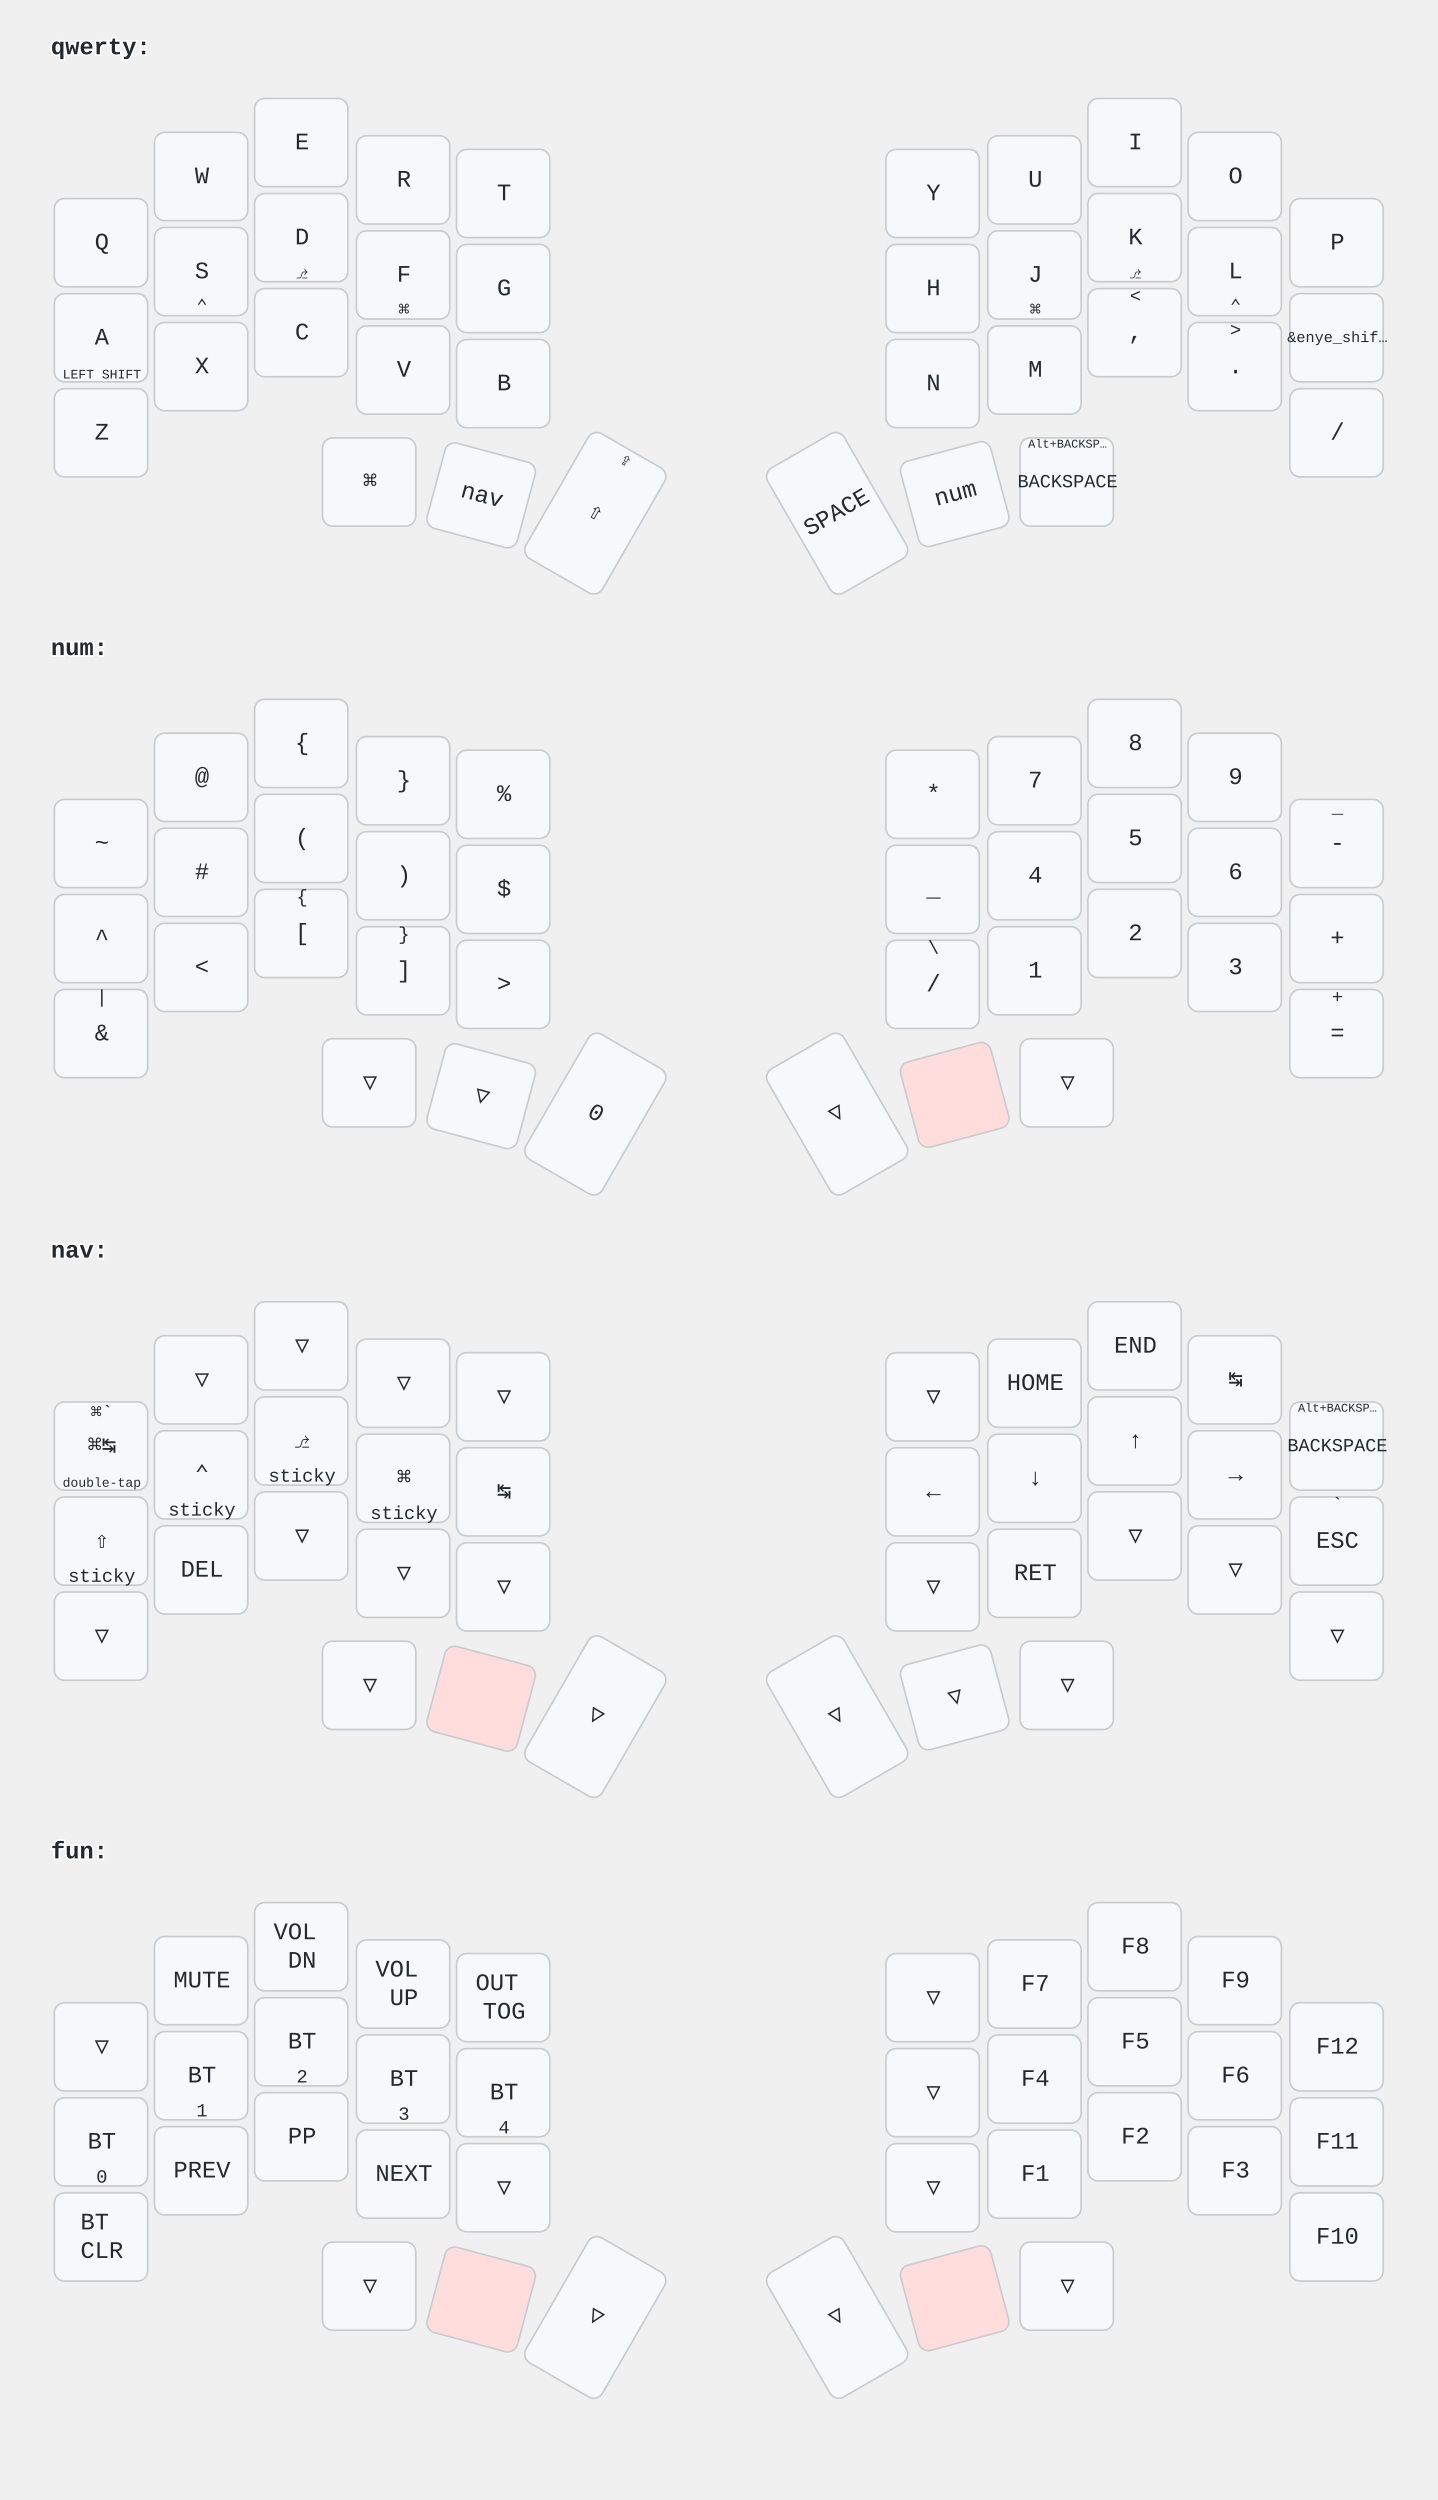
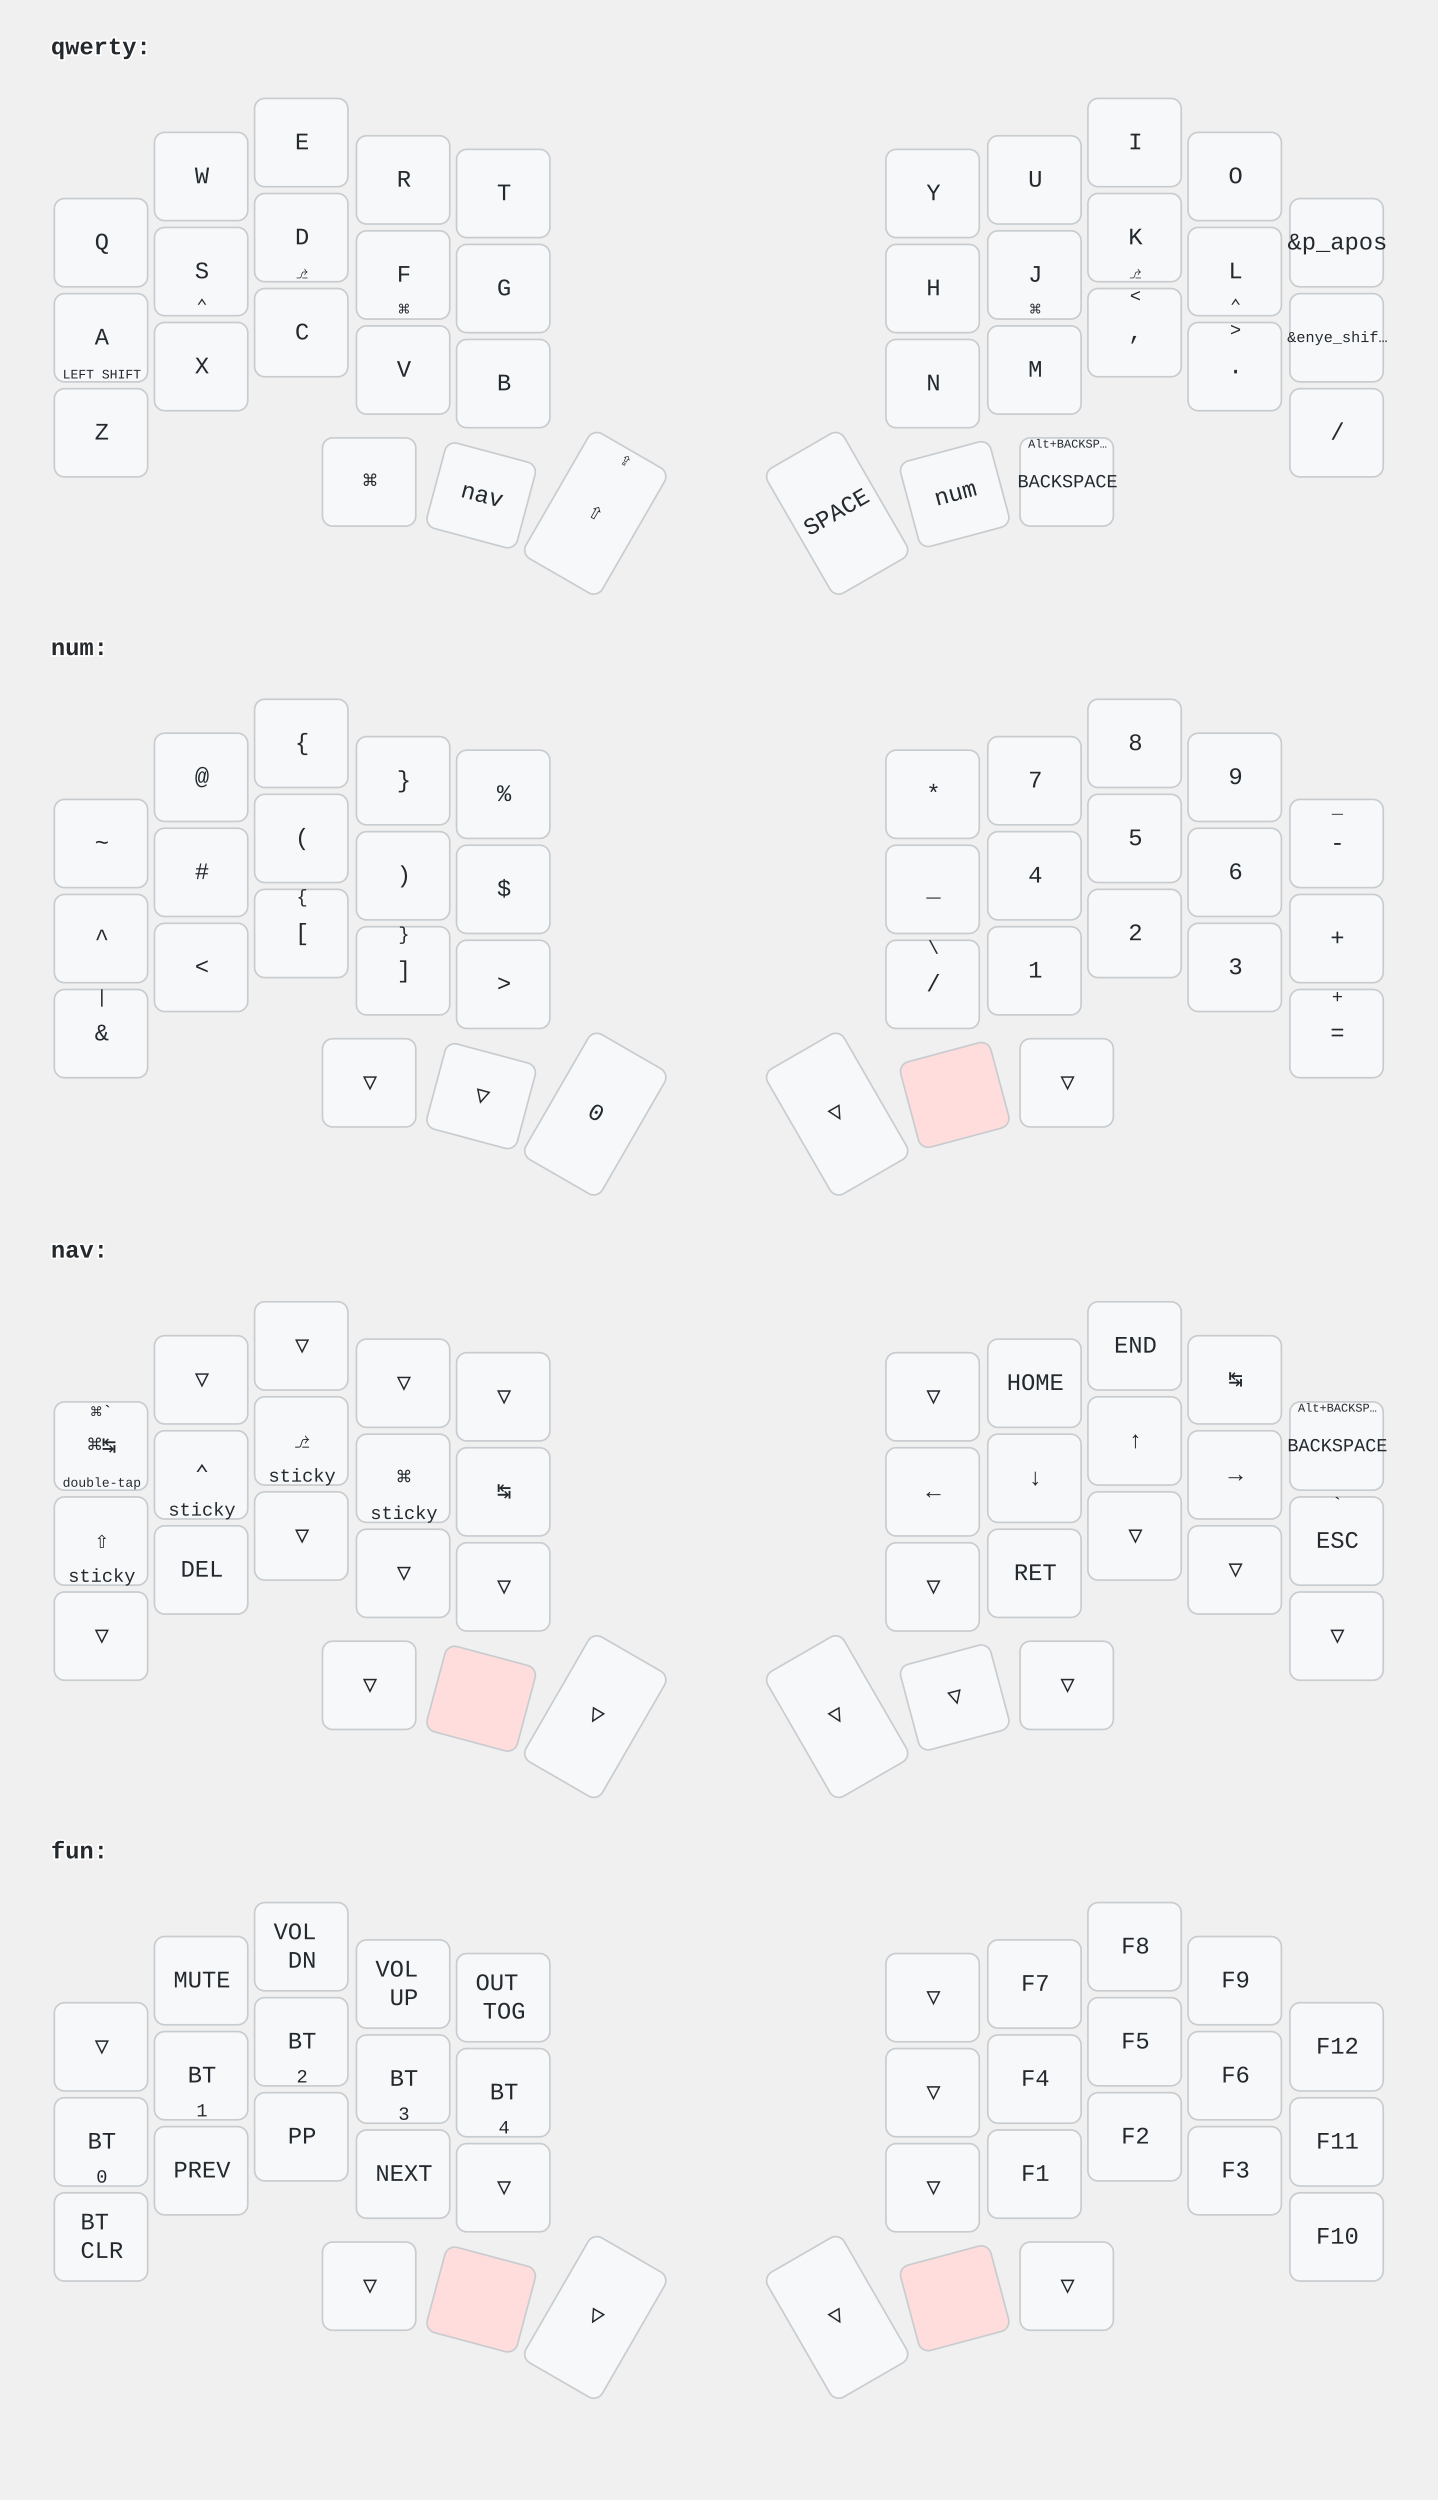
<svg xmlns="http://www.w3.org/2000/svg" width="847" height="1473" viewBox="0 0 847 1473" class="keymap">
  <style>/* font and background color specifications */
svg {
    font-family: SFMono-Regular,Consolas,Liberation Mono,Menlo,monospace;
    font-size: 14px;
    font-kerning: normal;
    text-rendering: optimizeLegibility;
    fill: #24292e;
}

/* default key styling */
rect {
    fill: #f6f8fa;
    stroke: #c9cccf;
    stroke-width: 1;
}

/* color accent for combo boxes */
rect.combo {
    fill: #cdf;
}

/* color accent for held keys */
rect.held, rect.combo.held {
    fill: #fdd;
}

/* color accent for ghost (optional) keys */
rect.ghost, rect.combo.ghost {
    fill: #ddd;
}

text {
    text-anchor: middle;
    dominant-baseline: middle;
}

/* styling for layer labels */
text.label {
    font-weight: bold;
    text-anchor: start;
    stroke: white;
    stroke-width: 2;
    paint-order: stroke;
}

/* styling for combo tap, and key hold/shifted label text */
text.combo, text.hold, text.shifted {
    font-size: 11px;
}

text.hold {
    text-anchor: middle;
    dominant-baseline: auto;
}

text.shifted {
    text-anchor: middle;
    dominant-baseline: hanging;
}

/* styling for hold/shifted label text in combo box */
text.combo.hold, text.combo.shifted {
    font-size: 8px;
}

/* styling for combo dendrons */
path {
    stroke-width: 1;
    stroke: gray;
    fill: none;
}
</style>
  <g transform="translate(30, 0)" class="layer-qwerty">
    <text x="0" y="28" class="label" id="qwerty">qwerty:</text>
    <g transform="translate(0, 56)">
      <g transform="translate(30, 87)" class="key keypos-0">
        <rect rx="6" ry="6" x="-28" y="-26" width="55" height="52" class="key" />
        <text x="0" y="0" class="key tap">Q</text>
      </g>
      <g transform="translate(89, 48)" class="key keypos-1">
        <rect rx="6" ry="6" x="-28" y="-26" width="55" height="52" class="key" />
        <text x="0" y="0" class="key tap">W</text>
      </g>
      <g transform="translate(148, 28)" class="key keypos-2">
        <rect rx="6" ry="6" x="-28" y="-26" width="55" height="52" class="key" />
        <text x="0" y="0" class="key tap">E</text>
      </g>
      <g transform="translate(208, 50)" class="key keypos-3">
        <rect rx="6" ry="6" x="-28" y="-26" width="55" height="52" class="key" />
        <text x="0" y="0" class="key tap">R</text>
      </g>
      <g transform="translate(267, 58)" class="key keypos-4">
        <rect rx="6" ry="6" x="-28" y="-26" width="55" height="52" class="key" />
        <text x="0" y="0" class="key tap">T</text>
      </g>
      <g transform="translate(520, 58)" class="key keypos-5">
        <rect rx="6" ry="6" x="-28" y="-26" width="55" height="52" class="key" />
        <text x="0" y="0" class="key tap">Y</text>
      </g>
      <g transform="translate(580, 50)" class="key keypos-6">
        <rect rx="6" ry="6" x="-28" y="-26" width="55" height="52" class="key" />
        <text x="0" y="0" class="key tap">U</text>
      </g>
      <g transform="translate(639, 28)" class="key keypos-7">
        <rect rx="6" ry="6" x="-28" y="-26" width="55" height="52" class="key" />
        <text x="0" y="0" class="key tap">I</text>
      </g>
      <g transform="translate(698, 48)" class="key keypos-8">
        <rect rx="6" ry="6" x="-28" y="-26" width="55" height="52" class="key" />
        <text x="0" y="0" class="key tap">O</text>
      </g>
      <g transform="translate(758, 87)" class="key keypos-9">
        <rect rx="6" ry="6" x="-28" y="-26" width="55" height="52" class="key" />
-         <text x="0" y="0" class="key tap">P</text>
+         <text x="0" y="0" class="key tap">&amp;p_apos</text>
      </g>
      <g transform="translate(30, 143)" class="key keypos-10">
        <rect rx="6" ry="6" x="-28" y="-26" width="55" height="52" class="key" />
        <text x="0" y="0" class="key tap">A</text>
        <text x="0" y="24" class="key hold">
          <tspan style="font-size: 70%">LEFT SHIFT</tspan>
        </text>
      </g>
      <g transform="translate(89, 104)" class="key keypos-11">
        <rect rx="6" ry="6" x="-28" y="-26" width="55" height="52" class="key" />
        <text x="0" y="0" class="key tap">S</text>
        <text x="0" y="24" class="key hold">⌃</text>
      </g>
      <g transform="translate(148, 84)" class="key keypos-12">
        <rect rx="6" ry="6" x="-28" y="-26" width="55" height="52" class="key" />
        <text x="0" y="0" class="key tap">D</text>
        <text x="0" y="24" class="key hold">⎇</text>
      </g>
      <g transform="translate(208, 106)" class="key keypos-13">
        <rect rx="6" ry="6" x="-28" y="-26" width="55" height="52" class="key" />
        <text x="0" y="0" class="key tap">F</text>
        <text x="0" y="24" class="key hold">⌘</text>
      </g>
      <g transform="translate(267, 114)" class="key keypos-14">
        <rect rx="6" ry="6" x="-28" y="-26" width="55" height="52" class="key" />
        <text x="0" y="0" class="key tap">G</text>
      </g>
      <g transform="translate(520, 114)" class="key keypos-15">
        <rect rx="6" ry="6" x="-28" y="-26" width="55" height="52" class="key" />
        <text x="0" y="0" class="key tap">H</text>
      </g>
      <g transform="translate(580, 106)" class="key keypos-16">
        <rect rx="6" ry="6" x="-28" y="-26" width="55" height="52" class="key" />
        <text x="0" y="0" class="key tap">J</text>
        <text x="0" y="24" class="key hold">⌘</text>
      </g>
      <g transform="translate(639, 84)" class="key keypos-17">
        <rect rx="6" ry="6" x="-28" y="-26" width="55" height="52" class="key" />
        <text x="0" y="0" class="key tap">K</text>
        <text x="0" y="24" class="key hold">⎇</text>
      </g>
      <g transform="translate(698, 104)" class="key keypos-18">
        <rect rx="6" ry="6" x="-28" y="-26" width="55" height="52" class="key" />
        <text x="0" y="0" class="key tap">L</text>
        <text x="0" y="24" class="key hold">⌃</text>
      </g>
      <g transform="translate(758, 143)" class="key keypos-19">
        <rect rx="6" ry="6" x="-28" y="-26" width="55" height="52" class="key" />
        <text x="0" y="0" class="key tap">
          <tspan style="font-size: 64%">&amp;enye_shif…</tspan>
        </text>
      </g>
      <g transform="translate(30, 199)" class="key keypos-20">
        <rect rx="6" ry="6" x="-28" y="-26" width="55" height="52" class="key" />
        <text x="0" y="0" class="key tap">Z</text>
      </g>
      <g transform="translate(89, 160)" class="key keypos-21">
        <rect rx="6" ry="6" x="-28" y="-26" width="55" height="52" class="key" />
        <text x="0" y="0" class="key tap">X</text>
      </g>
      <g transform="translate(148, 140)" class="key keypos-22">
        <rect rx="6" ry="6" x="-28" y="-26" width="55" height="52" class="key" />
        <text x="0" y="0" class="key tap">C</text>
      </g>
      <g transform="translate(208, 162)" class="key keypos-23">
        <rect rx="6" ry="6" x="-28" y="-26" width="55" height="52" class="key" />
        <text x="0" y="0" class="key tap">V</text>
      </g>
      <g transform="translate(267, 170)" class="key keypos-24">
        <rect rx="6" ry="6" x="-28" y="-26" width="55" height="52" class="key" />
        <text x="0" y="0" class="key tap">B</text>
      </g>
      <g transform="translate(520, 170)" class="key keypos-25">
        <rect rx="6" ry="6" x="-28" y="-26" width="55" height="52" class="key" />
        <text x="0" y="0" class="key tap">N</text>
      </g>
      <g transform="translate(580, 162)" class="key keypos-26">
        <rect rx="6" ry="6" x="-28" y="-26" width="55" height="52" class="key" />
        <text x="0" y="0" class="key tap">M</text>
      </g>
      <g transform="translate(639, 140)" class="key keypos-27">
        <rect rx="6" ry="6" x="-28" y="-26" width="55" height="52" class="key" />
        <text x="0" y="0" class="key tap">,</text>
        <text x="0" y="-24" class="key shifted">&lt;</text>
      </g>
      <g transform="translate(698, 160)" class="key keypos-28">
        <rect rx="6" ry="6" x="-28" y="-26" width="55" height="52" class="key" />
        <text x="0" y="0" class="key tap">.</text>
        <text x="0" y="-24" class="key shifted">&gt;</text>
      </g>
      <g transform="translate(758, 199)" class="key keypos-29">
        <rect rx="6" ry="6" x="-28" y="-26" width="55" height="52" class="key" />
        <text x="0" y="0" class="key tap">/</text>
      </g>
      <g transform="translate(188, 228)" class="key keypos-30">
        <rect rx="6" ry="6" x="-28" y="-26" width="55" height="52" class="key" />
        <text x="0" y="0" class="key tap">⌘</text>
      </g>
      <g transform="translate(254, 236) rotate(15.0)" class="key keypos-31">
        <rect rx="6" ry="6" x="-28" y="-26" width="55" height="52" class="key" />
        <a href="#nav">
          <text x="0" y="0" class="key tap layer-activator">nav</text>
        </a>
      </g>
      <g transform="translate(321, 246) rotate(30.0)" class="key keypos-32">
        <rect rx="6" ry="6" x="-26" y="-42" width="52" height="85" class="key" />
        <text x="0" y="0" class="key tap">⇧</text>
        <text x="0" y="-40" class="key shifted">⇪</text>
      </g>
      <g transform="translate(463, 246) rotate(-30.0)" class="key keypos-33">
        <rect rx="6" ry="6" x="-26" y="-42" width="52" height="85" class="key" />
        <text x="0" y="0" class="key tap">SPACE</text>
      </g>
      <g transform="translate(533, 235) rotate(-15.0)" class="key keypos-34">
        <rect rx="6" ry="6" x="-28" y="-26" width="55" height="52" class="key" />
        <a href="#num">
          <text x="0" y="0" class="key tap layer-activator">num</text>
        </a>
      </g>
      <g transform="translate(599, 228)" class="key keypos-35">
        <rect rx="6" ry="6" x="-28" y="-26" width="55" height="52" class="key" />
        <text x="0" y="0" class="key tap">
          <tspan style="font-size: 78%">BACKSPACE</tspan>
        </text>
        <text x="0" y="-24" class="key shifted">
          <tspan style="font-size: 64%">Alt+BACKSP…</tspan>
        </text>
      </g>
    </g>
  </g>
  <g transform="translate(30, 354)" class="layer-num">
    <text x="0" y="28" class="label" id="num">num:</text>
    <g transform="translate(0, 56)">
      <g transform="translate(30, 87)" class="key keypos-0">
        <rect rx="6" ry="6" x="-28" y="-26" width="55" height="52" class="key" />
        <text x="0" y="0" class="key tap">~</text>
      </g>
      <g transform="translate(89, 48)" class="key keypos-1">
        <rect rx="6" ry="6" x="-28" y="-26" width="55" height="52" class="key" />
        <text x="0" y="0" class="key tap">@</text>
      </g>
      <g transform="translate(148, 28)" class="key keypos-2">
        <rect rx="6" ry="6" x="-28" y="-26" width="55" height="52" class="key" />
        <text x="0" y="0" class="key tap">{</text>
      </g>
      <g transform="translate(208, 50)" class="key keypos-3">
        <rect rx="6" ry="6" x="-28" y="-26" width="55" height="52" class="key" />
        <text x="0" y="0" class="key tap">}</text>
      </g>
      <g transform="translate(267, 58)" class="key keypos-4">
        <rect rx="6" ry="6" x="-28" y="-26" width="55" height="52" class="key" />
        <text x="0" y="0" class="key tap">%</text>
      </g>
      <g transform="translate(520, 58)" class="key keypos-5">
        <rect rx="6" ry="6" x="-28" y="-26" width="55" height="52" class="key" />
        <text x="0" y="0" class="key tap">*</text>
      </g>
      <g transform="translate(580, 50)" class="key keypos-6">
        <rect rx="6" ry="6" x="-28" y="-26" width="55" height="52" class="key" />
        <text x="0" y="0" class="key tap">7</text>
      </g>
      <g transform="translate(639, 28)" class="key keypos-7">
        <rect rx="6" ry="6" x="-28" y="-26" width="55" height="52" class="key" />
        <text x="0" y="0" class="key tap">8</text>
      </g>
      <g transform="translate(698, 48)" class="key keypos-8">
        <rect rx="6" ry="6" x="-28" y="-26" width="55" height="52" class="key" />
        <text x="0" y="0" class="key tap">9</text>
      </g>
      <g transform="translate(758, 87)" class="key keypos-9">
        <rect rx="6" ry="6" x="-28" y="-26" width="55" height="52" class="key" />
        <text x="0" y="0" class="key tap">-</text>
        <text x="0" y="-24" class="key shifted">_</text>
      </g>
      <g transform="translate(30, 143)" class="key keypos-10">
        <rect rx="6" ry="6" x="-28" y="-26" width="55" height="52" class="key" />
        <text x="0" y="0" class="key tap">^</text>
      </g>
      <g transform="translate(89, 104)" class="key keypos-11">
        <rect rx="6" ry="6" x="-28" y="-26" width="55" height="52" class="key" />
        <text x="0" y="0" class="key tap">#</text>
      </g>
      <g transform="translate(148, 84)" class="key keypos-12">
        <rect rx="6" ry="6" x="-28" y="-26" width="55" height="52" class="key" />
        <text x="0" y="0" class="key tap">(</text>
      </g>
      <g transform="translate(208, 106)" class="key keypos-13">
        <rect rx="6" ry="6" x="-28" y="-26" width="55" height="52" class="key" />
        <text x="0" y="0" class="key tap">)</text>
      </g>
      <g transform="translate(267, 114)" class="key keypos-14">
        <rect rx="6" ry="6" x="-28" y="-26" width="55" height="52" class="key" />
        <text x="0" y="0" class="key tap">$</text>
      </g>
      <g transform="translate(520, 114)" class="key keypos-15">
        <rect rx="6" ry="6" x="-28" y="-26" width="55" height="52" class="key" />
        <text x="0" y="0" class="key tap">_</text>
      </g>
      <g transform="translate(580, 106)" class="key keypos-16">
        <rect rx="6" ry="6" x="-28" y="-26" width="55" height="52" class="key" />
        <text x="0" y="0" class="key tap">4</text>
      </g>
      <g transform="translate(639, 84)" class="key keypos-17">
        <rect rx="6" ry="6" x="-28" y="-26" width="55" height="52" class="key" />
        <text x="0" y="0" class="key tap">5</text>
      </g>
      <g transform="translate(698, 104)" class="key keypos-18">
        <rect rx="6" ry="6" x="-28" y="-26" width="55" height="52" class="key" />
        <text x="0" y="0" class="key tap">6</text>
      </g>
      <g transform="translate(758, 143)" class="key keypos-19">
        <rect rx="6" ry="6" x="-28" y="-26" width="55" height="52" class="key" />
        <text x="0" y="0" class="key tap">+</text>
      </g>
      <g transform="translate(30, 199)" class="key keypos-20">
        <rect rx="6" ry="6" x="-28" y="-26" width="55" height="52" class="key" />
        <text x="0" y="0" class="key tap">&amp;</text>
        <text x="0" y="-24" class="key shifted">|</text>
      </g>
      <g transform="translate(89, 160)" class="key keypos-21">
        <rect rx="6" ry="6" x="-28" y="-26" width="55" height="52" class="key" />
        <text x="0" y="0" class="key tap">&lt;</text>
      </g>
      <g transform="translate(148, 140)" class="key keypos-22">
        <rect rx="6" ry="6" x="-28" y="-26" width="55" height="52" class="key" />
        <text x="0" y="0" class="key tap">[</text>
        <text x="0" y="-24" class="key shifted">{</text>
      </g>
      <g transform="translate(208, 162)" class="key keypos-23">
        <rect rx="6" ry="6" x="-28" y="-26" width="55" height="52" class="key" />
        <text x="0" y="0" class="key tap">]</text>
        <text x="0" y="-24" class="key shifted">}</text>
      </g>
      <g transform="translate(267, 170)" class="key keypos-24">
        <rect rx="6" ry="6" x="-28" y="-26" width="55" height="52" class="key" />
        <text x="0" y="0" class="key tap">&gt;</text>
      </g>
      <g transform="translate(520, 170)" class="key keypos-25">
        <rect rx="6" ry="6" x="-28" y="-26" width="55" height="52" class="key" />
        <text x="0" y="0" class="key tap">/</text>
        <text x="0" y="-24" class="key shifted">\</text>
      </g>
      <g transform="translate(580, 162)" class="key keypos-26">
        <rect rx="6" ry="6" x="-28" y="-26" width="55" height="52" class="key" />
        <text x="0" y="0" class="key tap">1</text>
      </g>
      <g transform="translate(639, 140)" class="key keypos-27">
        <rect rx="6" ry="6" x="-28" y="-26" width="55" height="52" class="key" />
        <text x="0" y="0" class="key tap">2</text>
      </g>
      <g transform="translate(698, 160)" class="key keypos-28">
        <rect rx="6" ry="6" x="-28" y="-26" width="55" height="52" class="key" />
        <text x="0" y="0" class="key tap">3</text>
      </g>
      <g transform="translate(758, 199)" class="key keypos-29">
        <rect rx="6" ry="6" x="-28" y="-26" width="55" height="52" class="key" />
        <text x="0" y="0" class="key tap">=</text>
        <text x="0" y="-24" class="key shifted">+</text>
      </g>
      <g transform="translate(188, 228)" class="key trans keypos-30">
        <rect rx="6" ry="6" x="-28" y="-26" width="55" height="52" class="key trans" />
        <text x="0" y="0" class="key trans tap">▽</text>
      </g>
      <g transform="translate(254, 236) rotate(15.0)" class="key trans keypos-31">
        <rect rx="6" ry="6" x="-28" y="-26" width="55" height="52" class="key trans" />
        <text x="0" y="0" class="key trans tap">▽</text>
      </g>
      <g transform="translate(321, 246) rotate(30.0)" class="key keypos-32">
        <rect rx="6" ry="6" x="-26" y="-42" width="52" height="85" class="key" />
        <text x="0" y="0" class="key tap">0</text>
      </g>
      <g transform="translate(463, 246) rotate(-30.0)" class="key trans keypos-33">
        <rect rx="6" ry="6" x="-26" y="-42" width="52" height="85" class="key trans" />
        <text x="0" y="0" class="key trans tap">▽</text>
      </g>
      <g transform="translate(533, 235) rotate(-15.0)" class="key held keypos-34">
        <rect rx="6" ry="6" x="-28" y="-26" width="55" height="52" class="key held" />
      </g>
      <g transform="translate(599, 228)" class="key trans keypos-35">
        <rect rx="6" ry="6" x="-28" y="-26" width="55" height="52" class="key trans" />
        <text x="0" y="0" class="key trans tap">▽</text>
      </g>
    </g>
  </g>
  <g transform="translate(30, 709)" class="layer-nav">
    <text x="0" y="28" class="label" id="nav">nav:</text>
    <g transform="translate(0, 56)">
      <g transform="translate(30, 87)" class="key keypos-0">
        <rect rx="6" ry="6" x="-28" y="-26" width="55" height="52" class="key" />
        <text x="0" y="0" class="key tap">⌘↹</text>
        <text x="0" y="24" class="key hold">
          <tspan style="font-size: 70%">double-tap</tspan>
        </text>
        <text x="0" y="-24" class="key shifted">⌘`</text>
      </g>
      <g transform="translate(89, 48)" class="key trans keypos-1">
        <rect rx="6" ry="6" x="-28" y="-26" width="55" height="52" class="key trans" />
        <text x="0" y="0" class="key trans tap">▽</text>
      </g>
      <g transform="translate(148, 28)" class="key trans keypos-2">
        <rect rx="6" ry="6" x="-28" y="-26" width="55" height="52" class="key trans" />
        <text x="0" y="0" class="key trans tap">▽</text>
      </g>
      <g transform="translate(208, 50)" class="key trans keypos-3">
        <rect rx="6" ry="6" x="-28" y="-26" width="55" height="52" class="key trans" />
        <text x="0" y="0" class="key trans tap">▽</text>
      </g>
      <g transform="translate(267, 58)" class="key trans keypos-4">
        <rect rx="6" ry="6" x="-28" y="-26" width="55" height="52" class="key trans" />
        <text x="0" y="0" class="key trans tap">▽</text>
      </g>
      <g transform="translate(520, 58)" class="key trans keypos-5">
        <rect rx="6" ry="6" x="-28" y="-26" width="55" height="52" class="key trans" />
        <text x="0" y="0" class="key trans tap">▽</text>
      </g>
      <g transform="translate(580, 50)" class="key keypos-6">
        <rect rx="6" ry="6" x="-28" y="-26" width="55" height="52" class="key" />
        <text x="0" y="0" class="key tap">HOME</text>
      </g>
      <g transform="translate(639, 28)" class="key keypos-7">
        <rect rx="6" ry="6" x="-28" y="-26" width="55" height="52" class="key" />
        <text x="0" y="0" class="key tap">END</text>
      </g>
      <g transform="translate(698, 48)" class="key keypos-8">
        <rect rx="6" ry="6" x="-28" y="-26" width="55" height="52" class="key" />
        <text x="0" y="0" class="key tap">↹</text>
      </g>
      <g transform="translate(758, 87)" class="key keypos-9">
        <rect rx="6" ry="6" x="-28" y="-26" width="55" height="52" class="key" />
        <text x="0" y="0" class="key tap">
          <tspan style="font-size: 78%">BACKSPACE</tspan>
        </text>
        <text x="0" y="-24" class="key shifted">
          <tspan style="font-size: 64%">Alt+BACKSP…</tspan>
        </text>
      </g>
      <g transform="translate(30, 143)" class="key keypos-10">
        <rect rx="6" ry="6" x="-28" y="-26" width="55" height="52" class="key" />
        <text x="0" y="0" class="key tap">⇧</text>
        <text x="0" y="24" class="key hold">sticky</text>
      </g>
      <g transform="translate(89, 104)" class="key keypos-11">
        <rect rx="6" ry="6" x="-28" y="-26" width="55" height="52" class="key" />
        <text x="0" y="0" class="key tap">⌃</text>
        <text x="0" y="24" class="key hold">sticky</text>
      </g>
      <g transform="translate(148, 84)" class="key keypos-12">
        <rect rx="6" ry="6" x="-28" y="-26" width="55" height="52" class="key" />
        <text x="0" y="0" class="key tap">⎇</text>
        <text x="0" y="24" class="key hold">sticky</text>
      </g>
      <g transform="translate(208, 106)" class="key keypos-13">
        <rect rx="6" ry="6" x="-28" y="-26" width="55" height="52" class="key" />
        <text x="0" y="0" class="key tap">⌘</text>
        <text x="0" y="24" class="key hold">sticky</text>
      </g>
      <g transform="translate(267, 114)" class="key keypos-14">
        <rect rx="6" ry="6" x="-28" y="-26" width="55" height="52" class="key" />
        <text x="0" y="0" class="key tap">↹</text>
      </g>
      <g transform="translate(520, 114)" class="key keypos-15">
        <rect rx="6" ry="6" x="-28" y="-26" width="55" height="52" class="key" />
        <text x="0" y="0" class="key tap">←</text>
      </g>
      <g transform="translate(580, 106)" class="key keypos-16">
        <rect rx="6" ry="6" x="-28" y="-26" width="55" height="52" class="key" />
        <text x="0" y="0" class="key tap">↓</text>
      </g>
      <g transform="translate(639, 84)" class="key keypos-17">
        <rect rx="6" ry="6" x="-28" y="-26" width="55" height="52" class="key" />
        <text x="0" y="0" class="key tap">↑</text>
      </g>
      <g transform="translate(698, 104)" class="key keypos-18">
        <rect rx="6" ry="6" x="-28" y="-26" width="55" height="52" class="key" />
        <text x="0" y="0" class="key tap">→</text>
      </g>
      <g transform="translate(758, 143)" class="key keypos-19">
        <rect rx="6" ry="6" x="-28" y="-26" width="55" height="52" class="key" />
        <text x="0" y="0" class="key tap">ESC</text>
        <text x="0" y="-24" class="key shifted">`</text>
      </g>
      <g transform="translate(30, 199)" class="key trans keypos-20">
        <rect rx="6" ry="6" x="-28" y="-26" width="55" height="52" class="key trans" />
        <text x="0" y="0" class="key trans tap">▽</text>
      </g>
      <g transform="translate(89, 160)" class="key keypos-21">
        <rect rx="6" ry="6" x="-28" y="-26" width="55" height="52" class="key" />
        <text x="0" y="0" class="key tap">DEL</text>
      </g>
      <g transform="translate(148, 140)" class="key trans keypos-22">
        <rect rx="6" ry="6" x="-28" y="-26" width="55" height="52" class="key trans" />
        <text x="0" y="0" class="key trans tap">▽</text>
      </g>
      <g transform="translate(208, 162)" class="key trans keypos-23">
        <rect rx="6" ry="6" x="-28" y="-26" width="55" height="52" class="key trans" />
        <text x="0" y="0" class="key trans tap">▽</text>
      </g>
      <g transform="translate(267, 170)" class="key trans keypos-24">
        <rect rx="6" ry="6" x="-28" y="-26" width="55" height="52" class="key trans" />
        <text x="0" y="0" class="key trans tap">▽</text>
      </g>
      <g transform="translate(520, 170)" class="key trans keypos-25">
        <rect rx="6" ry="6" x="-28" y="-26" width="55" height="52" class="key trans" />
        <text x="0" y="0" class="key trans tap">▽</text>
      </g>
      <g transform="translate(580, 162)" class="key keypos-26">
        <rect rx="6" ry="6" x="-28" y="-26" width="55" height="52" class="key" />
        <text x="0" y="0" class="key tap">RET</text>
      </g>
      <g transform="translate(639, 140)" class="key trans keypos-27">
        <rect rx="6" ry="6" x="-28" y="-26" width="55" height="52" class="key trans" />
        <text x="0" y="0" class="key trans tap">▽</text>
      </g>
      <g transform="translate(698, 160)" class="key trans keypos-28">
        <rect rx="6" ry="6" x="-28" y="-26" width="55" height="52" class="key trans" />
        <text x="0" y="0" class="key trans tap">▽</text>
      </g>
      <g transform="translate(758, 199)" class="key trans keypos-29">
        <rect rx="6" ry="6" x="-28" y="-26" width="55" height="52" class="key trans" />
        <text x="0" y="0" class="key trans tap">▽</text>
      </g>
      <g transform="translate(188, 228)" class="key trans keypos-30">
        <rect rx="6" ry="6" x="-28" y="-26" width="55" height="52" class="key trans" />
        <text x="0" y="0" class="key trans tap">▽</text>
      </g>
      <g transform="translate(254, 236) rotate(15.0)" class="key held keypos-31">
        <rect rx="6" ry="6" x="-28" y="-26" width="55" height="52" class="key held" />
      </g>
      <g transform="translate(321, 246) rotate(30.0)" class="key trans keypos-32">
        <rect rx="6" ry="6" x="-26" y="-42" width="52" height="85" class="key trans" />
        <text x="0" y="0" class="key trans tap">▽</text>
      </g>
      <g transform="translate(463, 246) rotate(-30.0)" class="key trans keypos-33">
        <rect rx="6" ry="6" x="-26" y="-42" width="52" height="85" class="key trans" />
        <text x="0" y="0" class="key trans tap">▽</text>
      </g>
      <g transform="translate(533, 235) rotate(-15.0)" class="key trans keypos-34">
        <rect rx="6" ry="6" x="-28" y="-26" width="55" height="52" class="key trans" />
        <text x="0" y="0" class="key trans tap">▽</text>
      </g>
      <g transform="translate(599, 228)" class="key trans keypos-35">
        <rect rx="6" ry="6" x="-28" y="-26" width="55" height="52" class="key trans" />
        <text x="0" y="0" class="key trans tap">▽</text>
      </g>
    </g>
  </g>
  <g transform="translate(30, 1063)" class="layer-fun">
    <text x="0" y="28" class="label" id="fun">fun:</text>
    <g transform="translate(0, 56)">
      <g transform="translate(30, 87)" class="key trans keypos-0">
        <rect rx="6" ry="6" x="-28" y="-26" width="55" height="52" class="key trans" />
        <text x="0" y="0" class="key trans tap">▽</text>
      </g>
      <g transform="translate(89, 48)" class="key keypos-1">
        <rect rx="6" ry="6" x="-28" y="-26" width="55" height="52" class="key" />
        <text x="0" y="0" class="key tap">MUTE</text>
      </g>
      <g transform="translate(148, 28)" class="key keypos-2">
        <rect rx="6" ry="6" x="-28" y="-26" width="55" height="52" class="key" />
        <text x="0" y="0" class="key tap">
          <tspan x="0" dy="-0.6em">VOL</tspan>
          <tspan x="0" dy="1.2em">DN</tspan>
        </text>
      </g>
      <g transform="translate(208, 50)" class="key keypos-3">
        <rect rx="6" ry="6" x="-28" y="-26" width="55" height="52" class="key" />
        <text x="0" y="0" class="key tap">
          <tspan x="0" dy="-0.6em">VOL</tspan>
          <tspan x="0" dy="1.2em">UP</tspan>
        </text>
      </g>
      <g transform="translate(267, 58)" class="key keypos-4">
        <rect rx="6" ry="6" x="-28" y="-26" width="55" height="52" class="key" />
        <text x="0" y="0" class="key tap">
          <tspan x="0" dy="-0.6em">OUT</tspan>
          <tspan x="0" dy="1.2em">TOG</tspan>
        </text>
      </g>
      <g transform="translate(520, 58)" class="key trans keypos-5">
        <rect rx="6" ry="6" x="-28" y="-26" width="55" height="52" class="key trans" />
        <text x="0" y="0" class="key trans tap">▽</text>
      </g>
      <g transform="translate(580, 50)" class="key keypos-6">
        <rect rx="6" ry="6" x="-28" y="-26" width="55" height="52" class="key" />
        <text x="0" y="0" class="key tap">F7</text>
      </g>
      <g transform="translate(639, 28)" class="key keypos-7">
        <rect rx="6" ry="6" x="-28" y="-26" width="55" height="52" class="key" />
        <text x="0" y="0" class="key tap">F8</text>
      </g>
      <g transform="translate(698, 48)" class="key keypos-8">
        <rect rx="6" ry="6" x="-28" y="-26" width="55" height="52" class="key" />
        <text x="0" y="0" class="key tap">F9</text>
      </g>
      <g transform="translate(758, 87)" class="key keypos-9">
        <rect rx="6" ry="6" x="-28" y="-26" width="55" height="52" class="key" />
        <text x="0" y="0" class="key tap">F12</text>
      </g>
      <g transform="translate(30, 143)" class="key keypos-10">
        <rect rx="6" ry="6" x="-28" y="-26" width="55" height="52" class="key" />
        <text x="0" y="0" class="key tap">BT</text>
        <text x="0" y="24" class="key hold">0</text>
      </g>
      <g transform="translate(89, 104)" class="key keypos-11">
        <rect rx="6" ry="6" x="-28" y="-26" width="55" height="52" class="key" />
        <text x="0" y="0" class="key tap">BT</text>
        <text x="0" y="24" class="key hold">1</text>
      </g>
      <g transform="translate(148, 84)" class="key keypos-12">
        <rect rx="6" ry="6" x="-28" y="-26" width="55" height="52" class="key" />
        <text x="0" y="0" class="key tap">BT</text>
        <text x="0" y="24" class="key hold">2</text>
      </g>
      <g transform="translate(208, 106)" class="key keypos-13">
        <rect rx="6" ry="6" x="-28" y="-26" width="55" height="52" class="key" />
        <text x="0" y="0" class="key tap">BT</text>
        <text x="0" y="24" class="key hold">3</text>
      </g>
      <g transform="translate(267, 114)" class="key keypos-14">
        <rect rx="6" ry="6" x="-28" y="-26" width="55" height="52" class="key" />
        <text x="0" y="0" class="key tap">BT</text>
        <text x="0" y="24" class="key hold">4</text>
      </g>
      <g transform="translate(520, 114)" class="key trans keypos-15">
        <rect rx="6" ry="6" x="-28" y="-26" width="55" height="52" class="key trans" />
        <text x="0" y="0" class="key trans tap">▽</text>
      </g>
      <g transform="translate(580, 106)" class="key keypos-16">
        <rect rx="6" ry="6" x="-28" y="-26" width="55" height="52" class="key" />
        <text x="0" y="0" class="key tap">F4</text>
      </g>
      <g transform="translate(639, 84)" class="key keypos-17">
        <rect rx="6" ry="6" x="-28" y="-26" width="55" height="52" class="key" />
        <text x="0" y="0" class="key tap">F5</text>
      </g>
      <g transform="translate(698, 104)" class="key keypos-18">
        <rect rx="6" ry="6" x="-28" y="-26" width="55" height="52" class="key" />
        <text x="0" y="0" class="key tap">F6</text>
      </g>
      <g transform="translate(758, 143)" class="key keypos-19">
        <rect rx="6" ry="6" x="-28" y="-26" width="55" height="52" class="key" />
        <text x="0" y="0" class="key tap">F11</text>
      </g>
      <g transform="translate(30, 199)" class="key keypos-20">
        <rect rx="6" ry="6" x="-28" y="-26" width="55" height="52" class="key" />
        <text x="0" y="0" class="key tap">
          <tspan x="0" dy="-0.6em">BT</tspan>
          <tspan x="0" dy="1.2em">CLR</tspan>
        </text>
      </g>
      <g transform="translate(89, 160)" class="key keypos-21">
        <rect rx="6" ry="6" x="-28" y="-26" width="55" height="52" class="key" />
        <text x="0" y="0" class="key tap">PREV</text>
      </g>
      <g transform="translate(148, 140)" class="key keypos-22">
        <rect rx="6" ry="6" x="-28" y="-26" width="55" height="52" class="key" />
        <text x="0" y="0" class="key tap">PP</text>
      </g>
      <g transform="translate(208, 162)" class="key keypos-23">
        <rect rx="6" ry="6" x="-28" y="-26" width="55" height="52" class="key" />
        <text x="0" y="0" class="key tap">NEXT</text>
      </g>
      <g transform="translate(267, 170)" class="key trans keypos-24">
        <rect rx="6" ry="6" x="-28" y="-26" width="55" height="52" class="key trans" />
        <text x="0" y="0" class="key trans tap">▽</text>
      </g>
      <g transform="translate(520, 170)" class="key trans keypos-25">
        <rect rx="6" ry="6" x="-28" y="-26" width="55" height="52" class="key trans" />
        <text x="0" y="0" class="key trans tap">▽</text>
      </g>
      <g transform="translate(580, 162)" class="key keypos-26">
        <rect rx="6" ry="6" x="-28" y="-26" width="55" height="52" class="key" />
        <text x="0" y="0" class="key tap">F1</text>
      </g>
      <g transform="translate(639, 140)" class="key keypos-27">
        <rect rx="6" ry="6" x="-28" y="-26" width="55" height="52" class="key" />
        <text x="0" y="0" class="key tap">F2</text>
      </g>
      <g transform="translate(698, 160)" class="key keypos-28">
        <rect rx="6" ry="6" x="-28" y="-26" width="55" height="52" class="key" />
        <text x="0" y="0" class="key tap">F3</text>
      </g>
      <g transform="translate(758, 199)" class="key keypos-29">
        <rect rx="6" ry="6" x="-28" y="-26" width="55" height="52" class="key" />
        <text x="0" y="0" class="key tap">F10</text>
      </g>
      <g transform="translate(188, 228)" class="key trans keypos-30">
        <rect rx="6" ry="6" x="-28" y="-26" width="55" height="52" class="key trans" />
        <text x="0" y="0" class="key trans tap">▽</text>
      </g>
      <g transform="translate(254, 236) rotate(15.0)" class="key held keypos-31">
        <rect rx="6" ry="6" x="-28" y="-26" width="55" height="52" class="key held" />
      </g>
      <g transform="translate(321, 246) rotate(30.0)" class="key trans keypos-32">
        <rect rx="6" ry="6" x="-26" y="-42" width="52" height="85" class="key trans" />
        <text x="0" y="0" class="key trans tap">▽</text>
      </g>
      <g transform="translate(463, 246) rotate(-30.0)" class="key trans keypos-33">
        <rect rx="6" ry="6" x="-26" y="-42" width="52" height="85" class="key trans" />
        <text x="0" y="0" class="key trans tap">▽</text>
      </g>
      <g transform="translate(533, 235) rotate(-15.0)" class="key held keypos-34">
        <rect rx="6" ry="6" x="-28" y="-26" width="55" height="52" class="key held" />
      </g>
      <g transform="translate(599, 228)" class="key trans keypos-35">
        <rect rx="6" ry="6" x="-28" y="-26" width="55" height="52" class="key trans" />
        <text x="0" y="0" class="key trans tap">▽</text>
      </g>
    </g>
  </g>
</svg>
